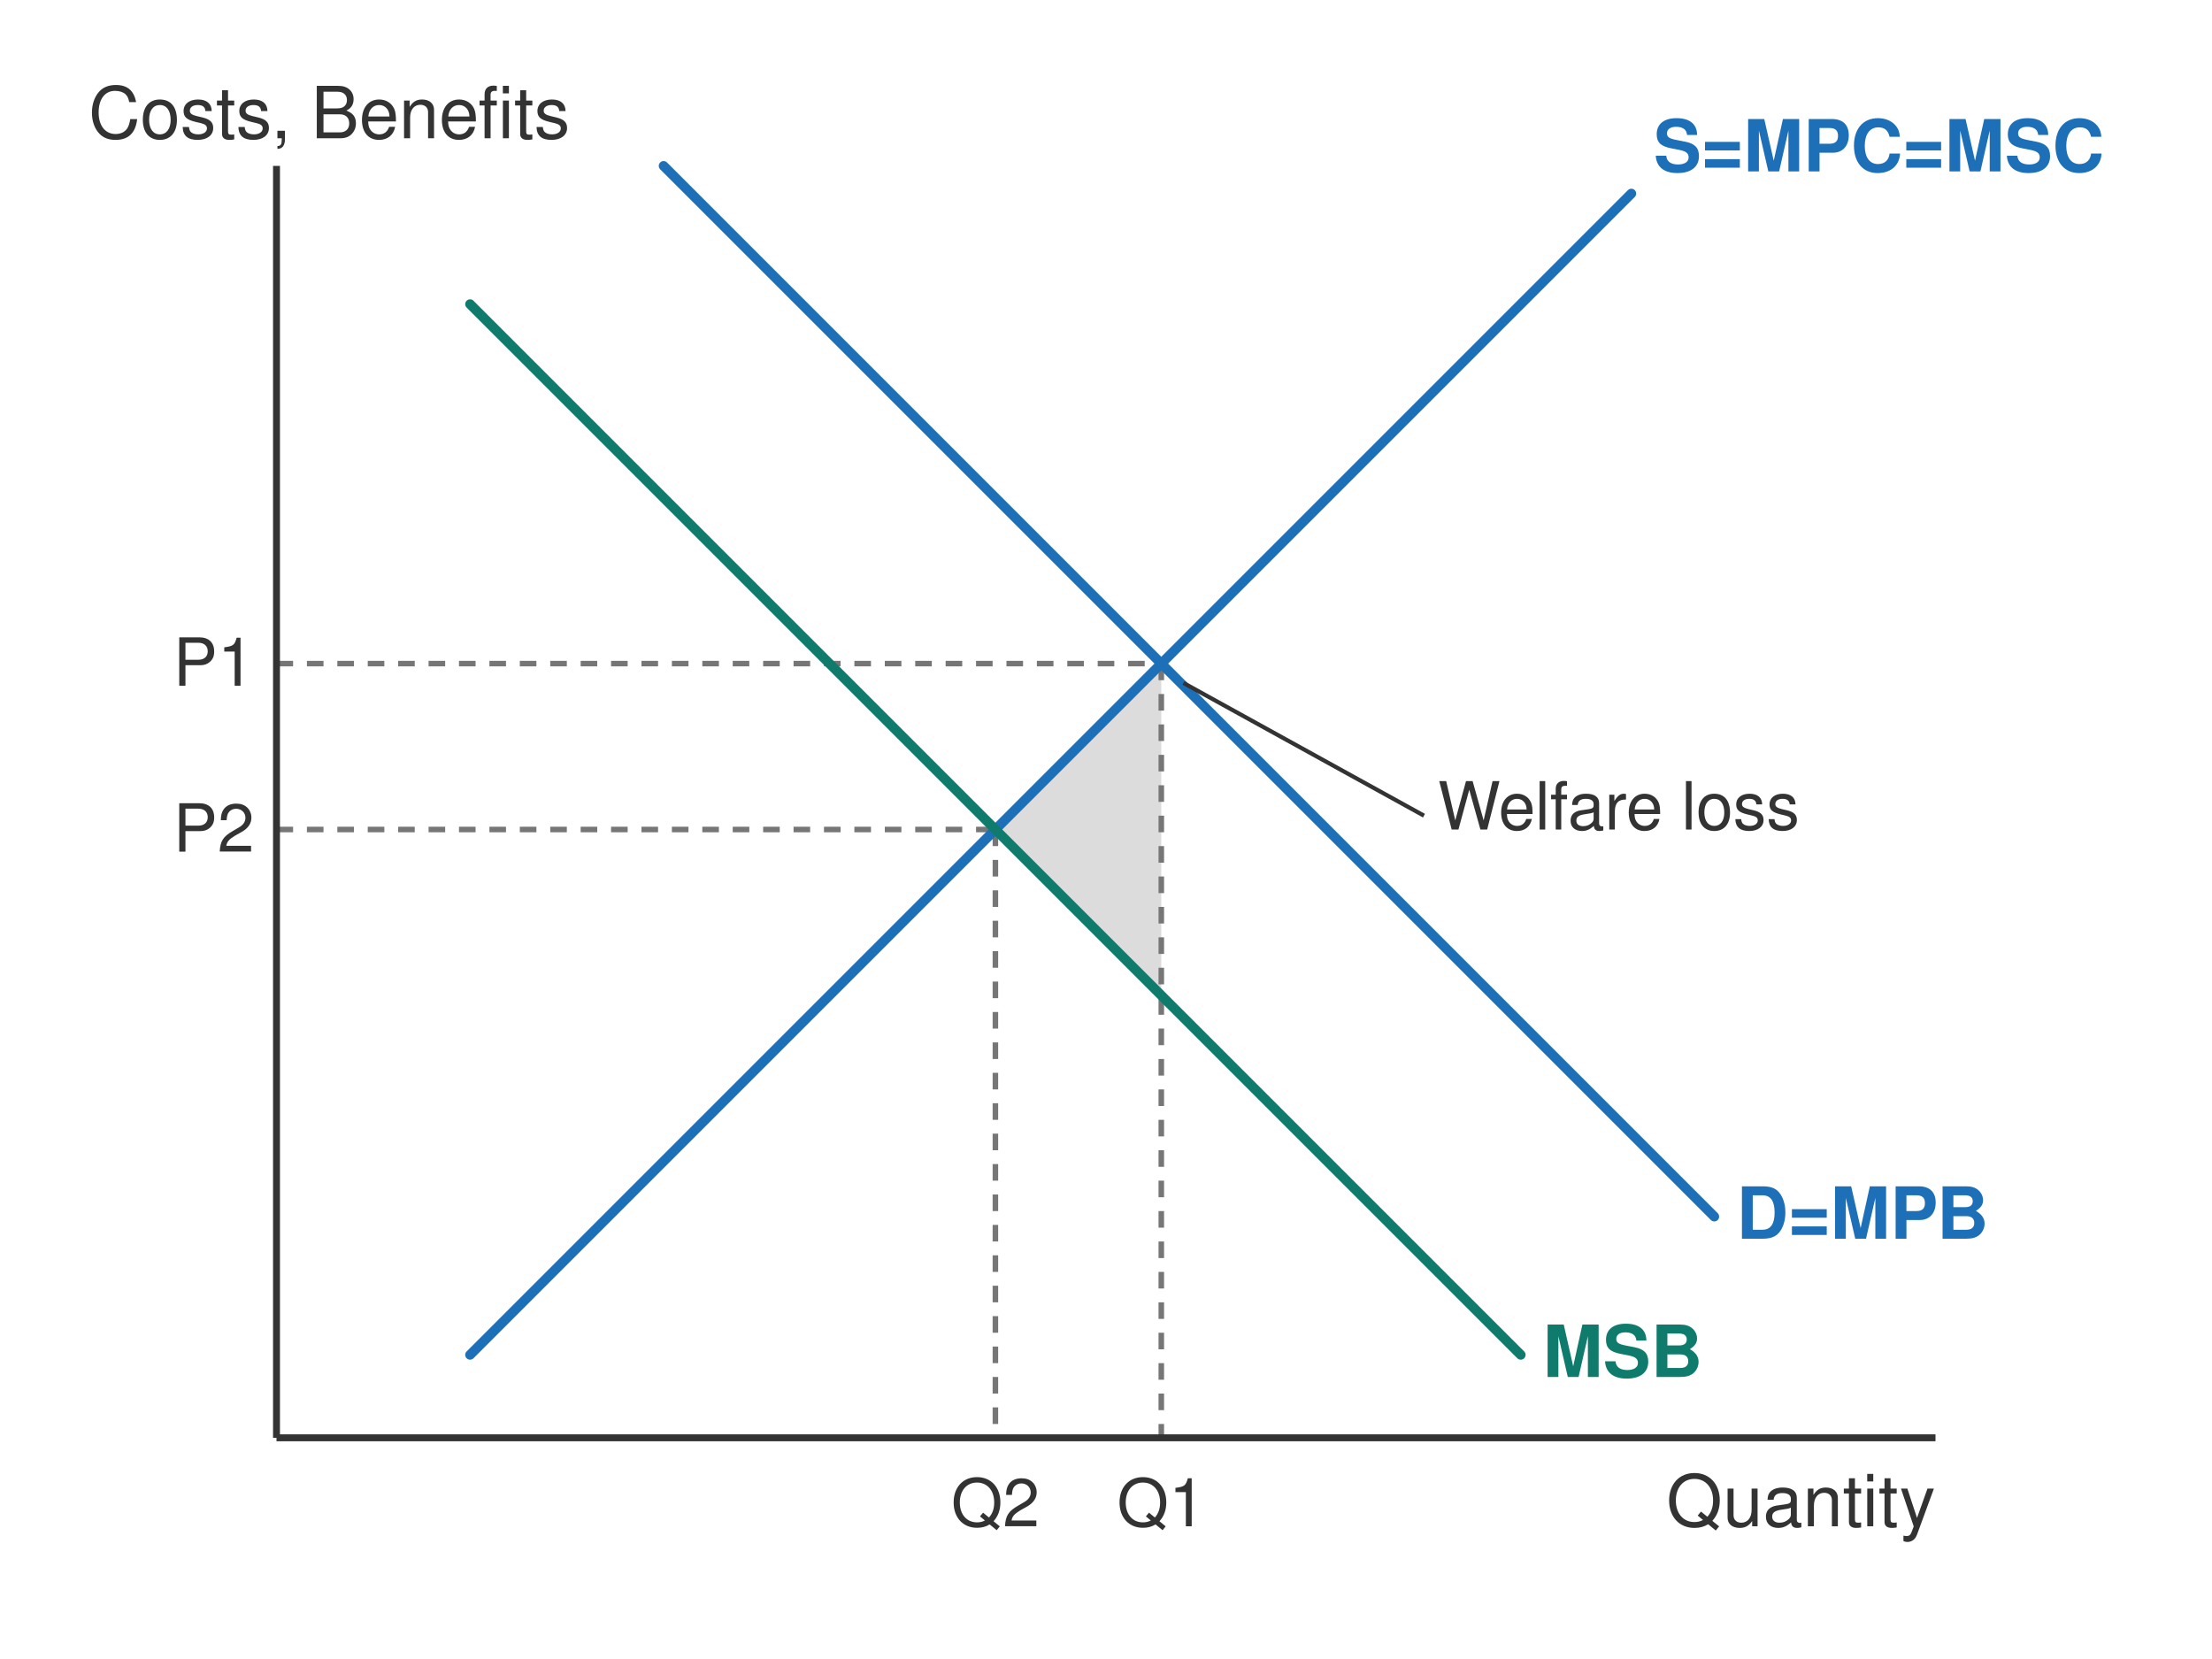
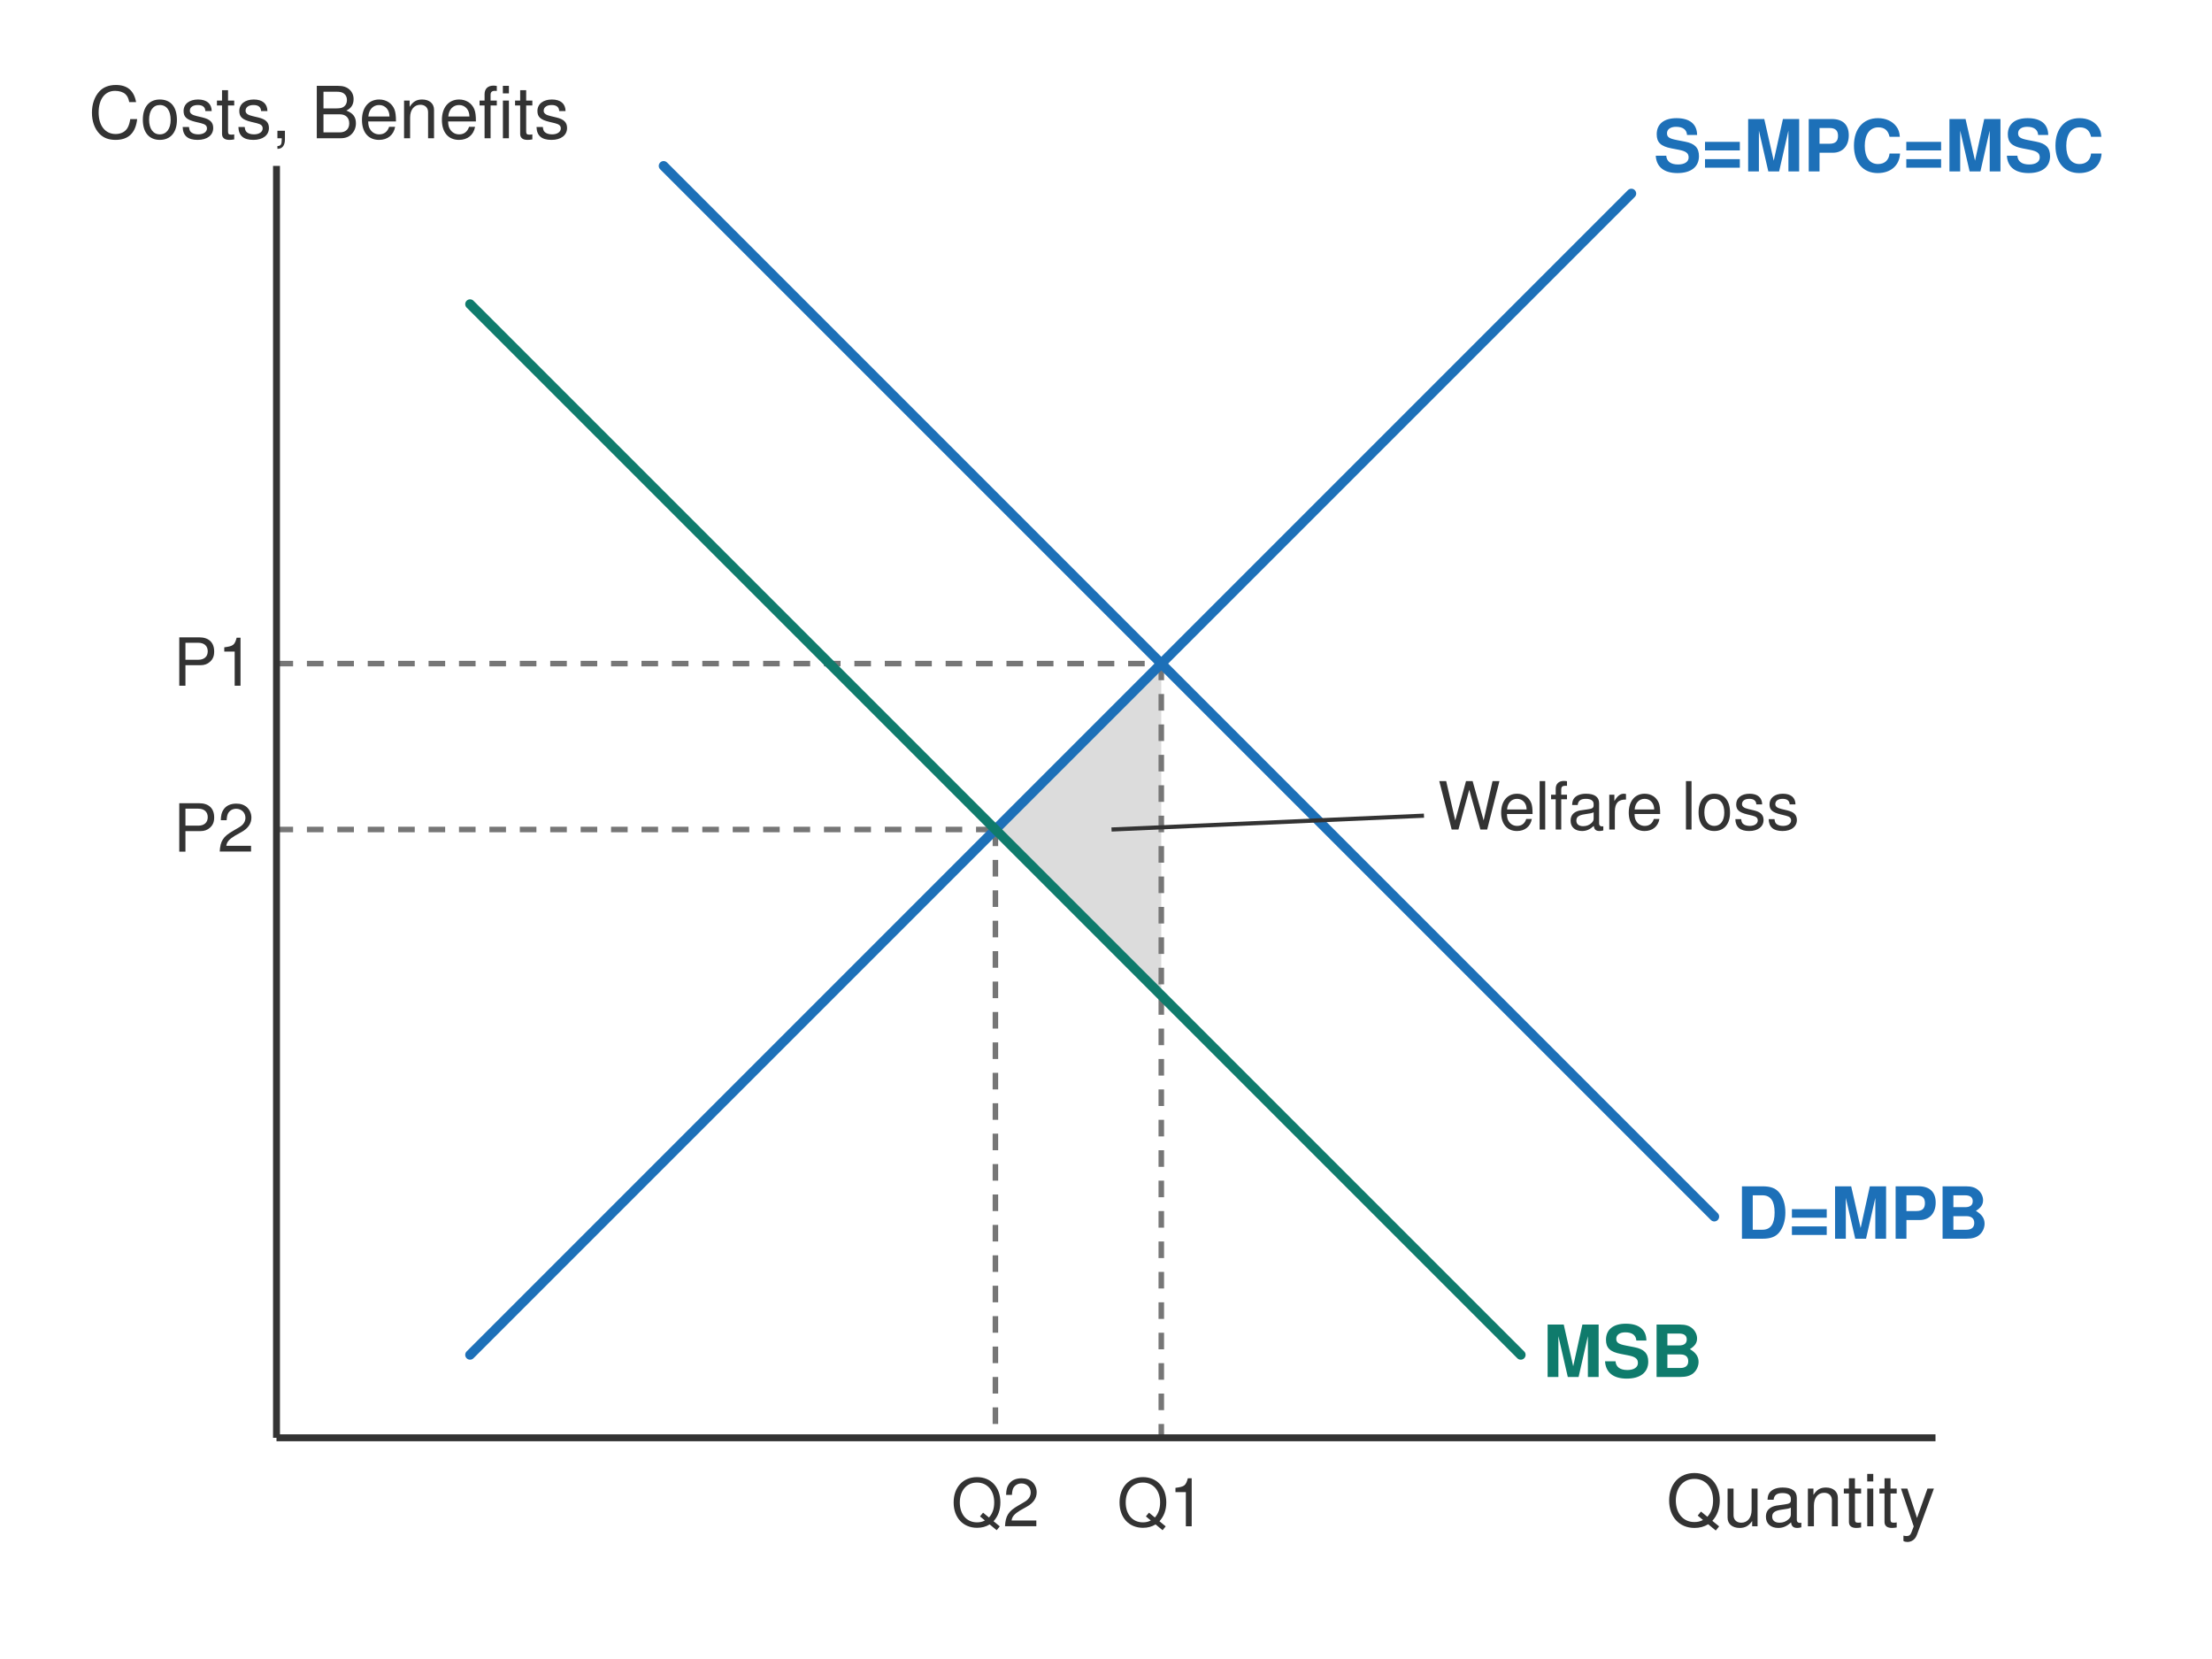
<svg xmlns="http://www.w3.org/2000/svg" viewBox="0 0 800 600" role="img" aria-labelledby="t d" font-family="Helvetica Neue, Helvetica, Arial, sans-serif">
  <path d="M360 300 L420 240 L420 360 Z" fill="#767676" fill-opacity="0.25" />
  <line x1="100" y1="240" x2="420" y2="240" stroke="#767676" stroke-width="2" stroke-dasharray="6 5" />
  <line x1="100" y1="300" x2="360" y2="300" stroke="#767676" stroke-width="2" stroke-dasharray="6 5" />
  <line x1="420" y1="240" x2="420" y2="520" stroke="#767676" stroke-width="2" stroke-dasharray="6 5" />
  <line x1="360" y1="300" x2="360" y2="520" stroke="#767676" stroke-width="2" stroke-dasharray="6 5" />
  <line x1="100" y1="60" x2="100" y2="520" stroke="#333333" stroke-width="2.5" />
  <line x1="100" y1="520" x2="700" y2="520" stroke="#333333" stroke-width="2.5" />
  <text x="32" y="50" font-size="26" fill="#333333">Costs, Benefits</text>
  <text x="700" y="552" font-size="26" fill="#333333" text-anchor="end">Quantity</text>
  <line x1="170" y1="490" x2="590" y2="70" stroke="#1d70b8" stroke-width="3.5" stroke-linecap="round" />
  <line x1="240" y1="60" x2="620" y2="440" stroke="#1d70b8" stroke-width="3.5" stroke-linecap="round" />
  <line x1="170" y1="110" x2="550" y2="490" stroke="#0f7b6c" stroke-width="3.5" stroke-linecap="round" />
  <text x="520" y="300" font-size="24" fill="#333333">Welfare loss</text>
-   <line x1="515" y1="295" x2="428" y2="247" stroke="#333333" stroke-width="1.5" />
+   <line x1="515" y1="295" x2="402" y2="300" stroke="#333333" stroke-width="1.5" />
  <text x="598" y="62" font-size="26" font-weight="700" fill="#1d70b8">S=MPC=MSC</text>
  <text x="628" y="448" font-size="26" font-weight="700" fill="#1d70b8">D=MPB</text>
  <text x="558" y="498" font-size="26" font-weight="700" fill="#0f7b6c">MSB</text>
  <text x="92" y="248" font-size="24" fill="#333333" text-anchor="end">P1</text>
  <text x="92" y="308" font-size="24" fill="#333333" text-anchor="end">P2</text>
  <text x="420" y="552" font-size="24" fill="#333333" text-anchor="middle">Q1</text>
  <text x="360" y="552" font-size="24" fill="#333333" text-anchor="middle">Q2</text>
</svg>
